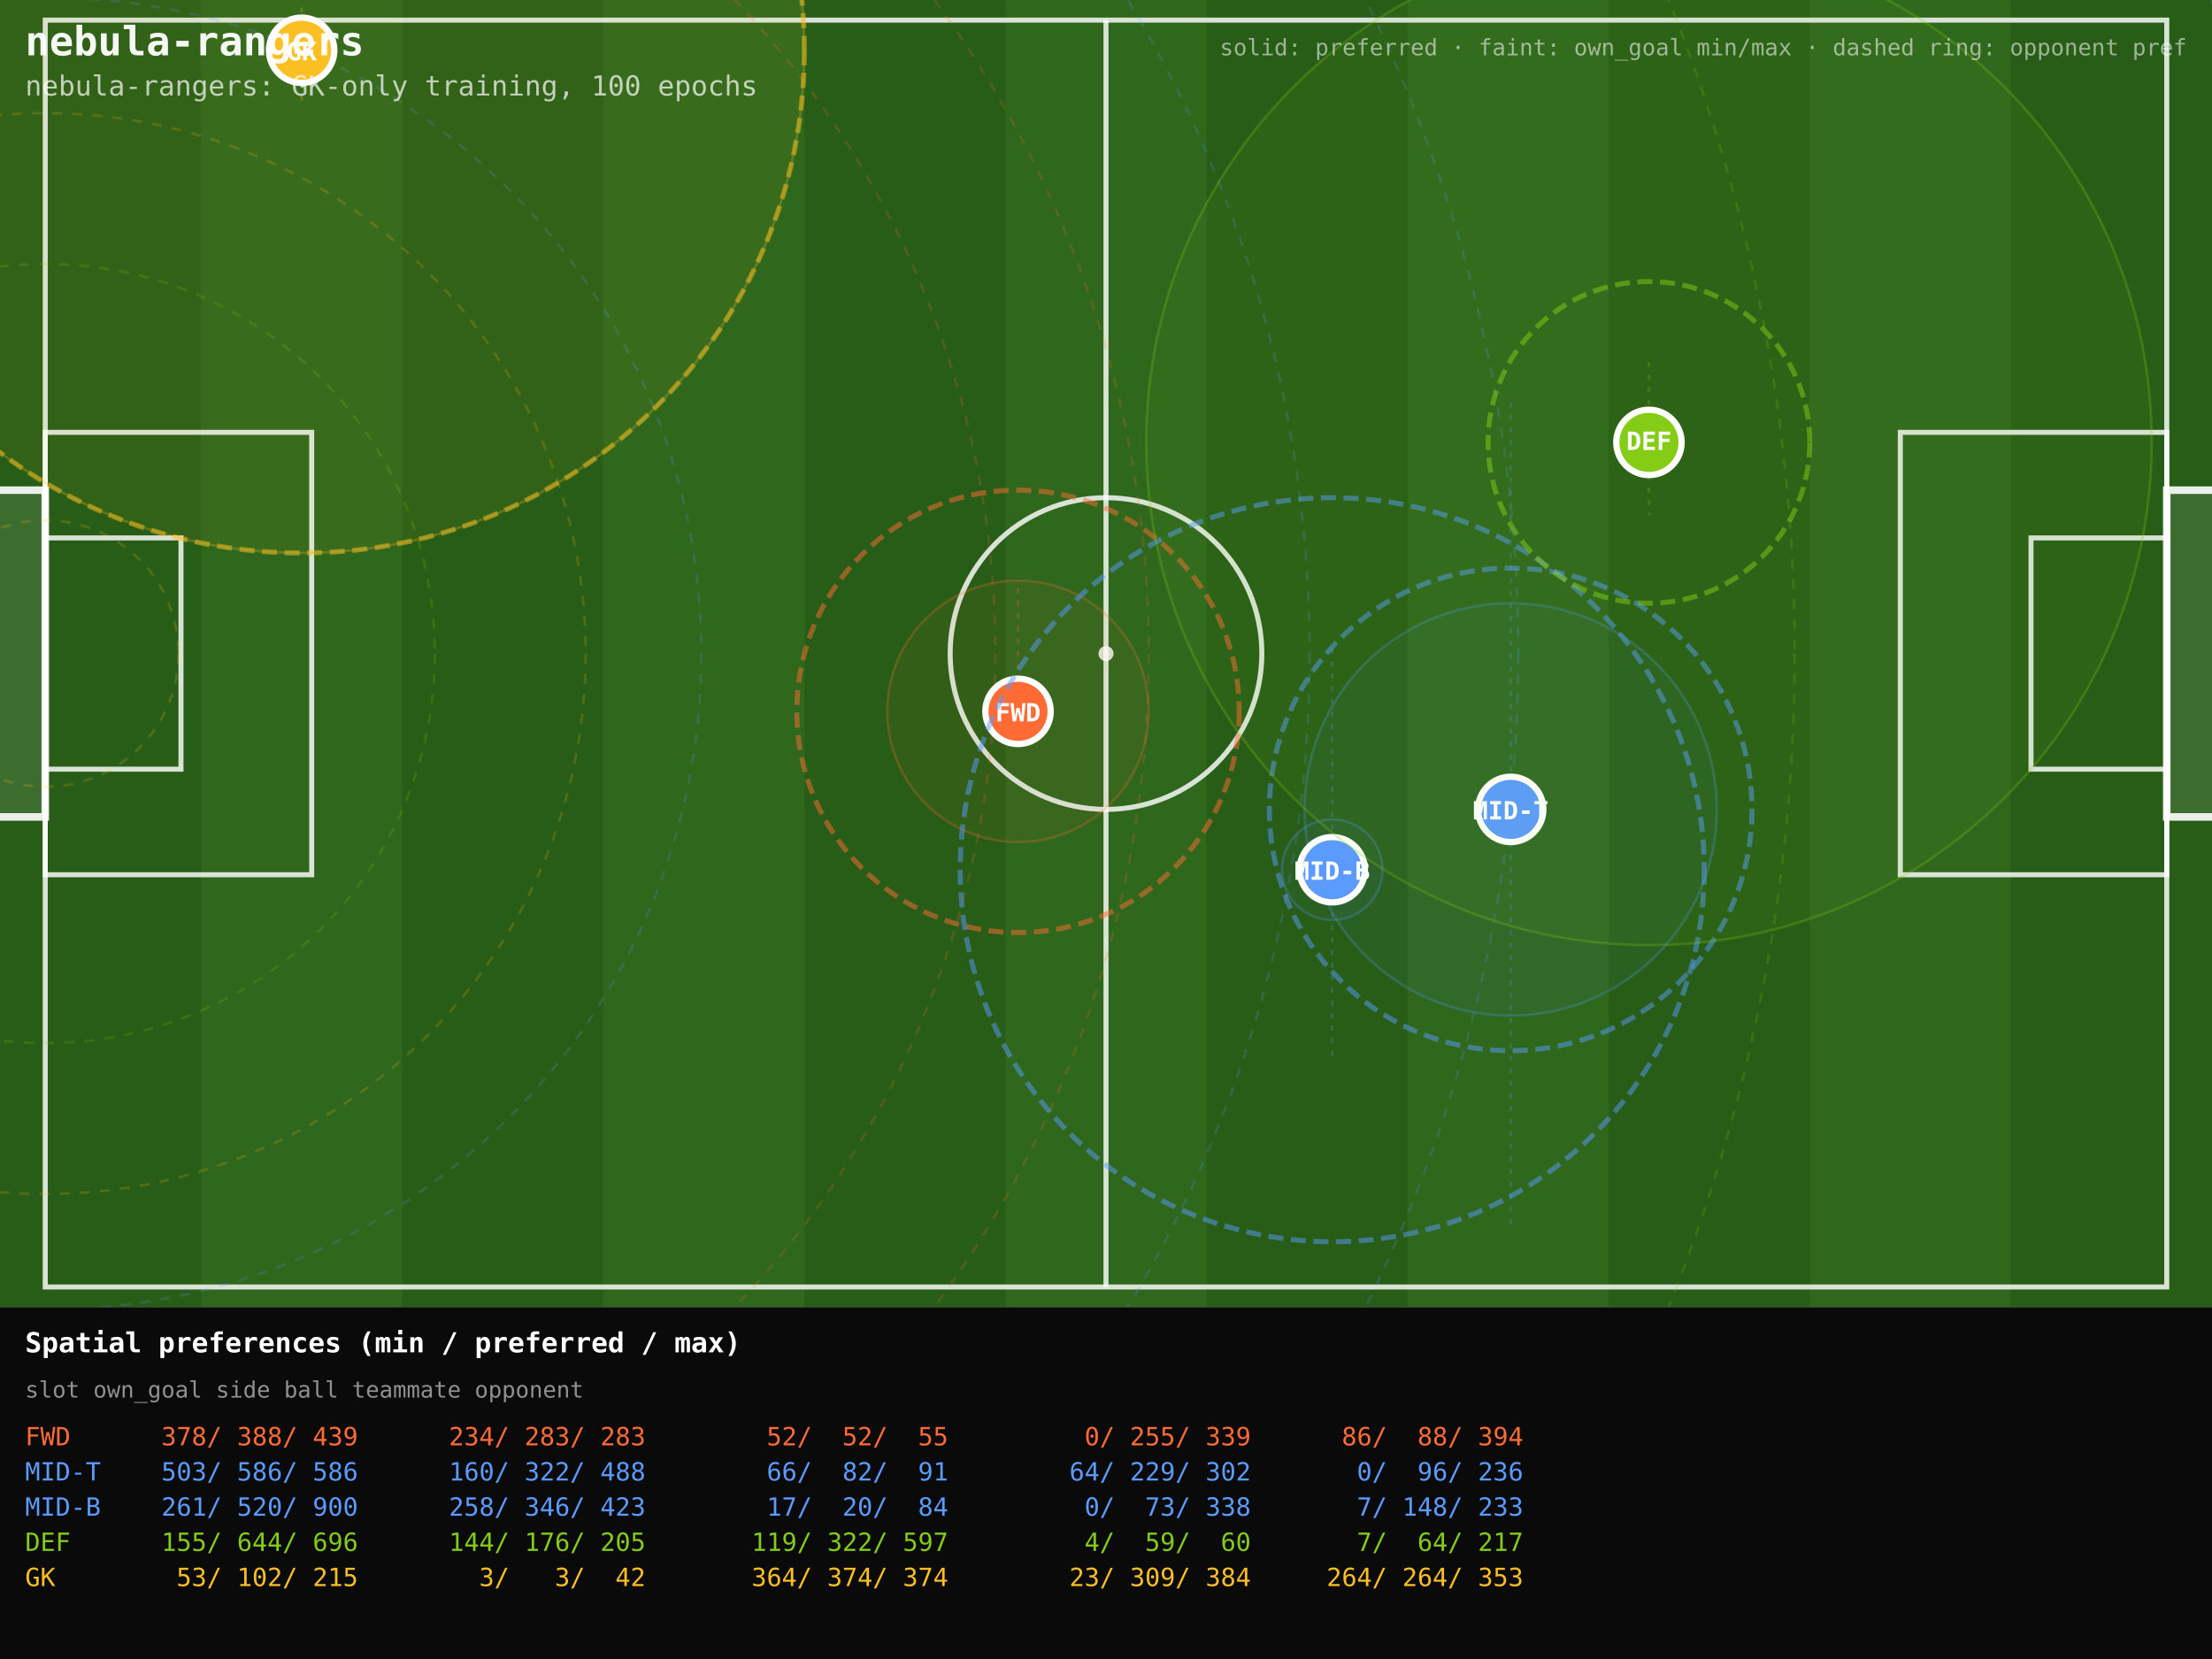
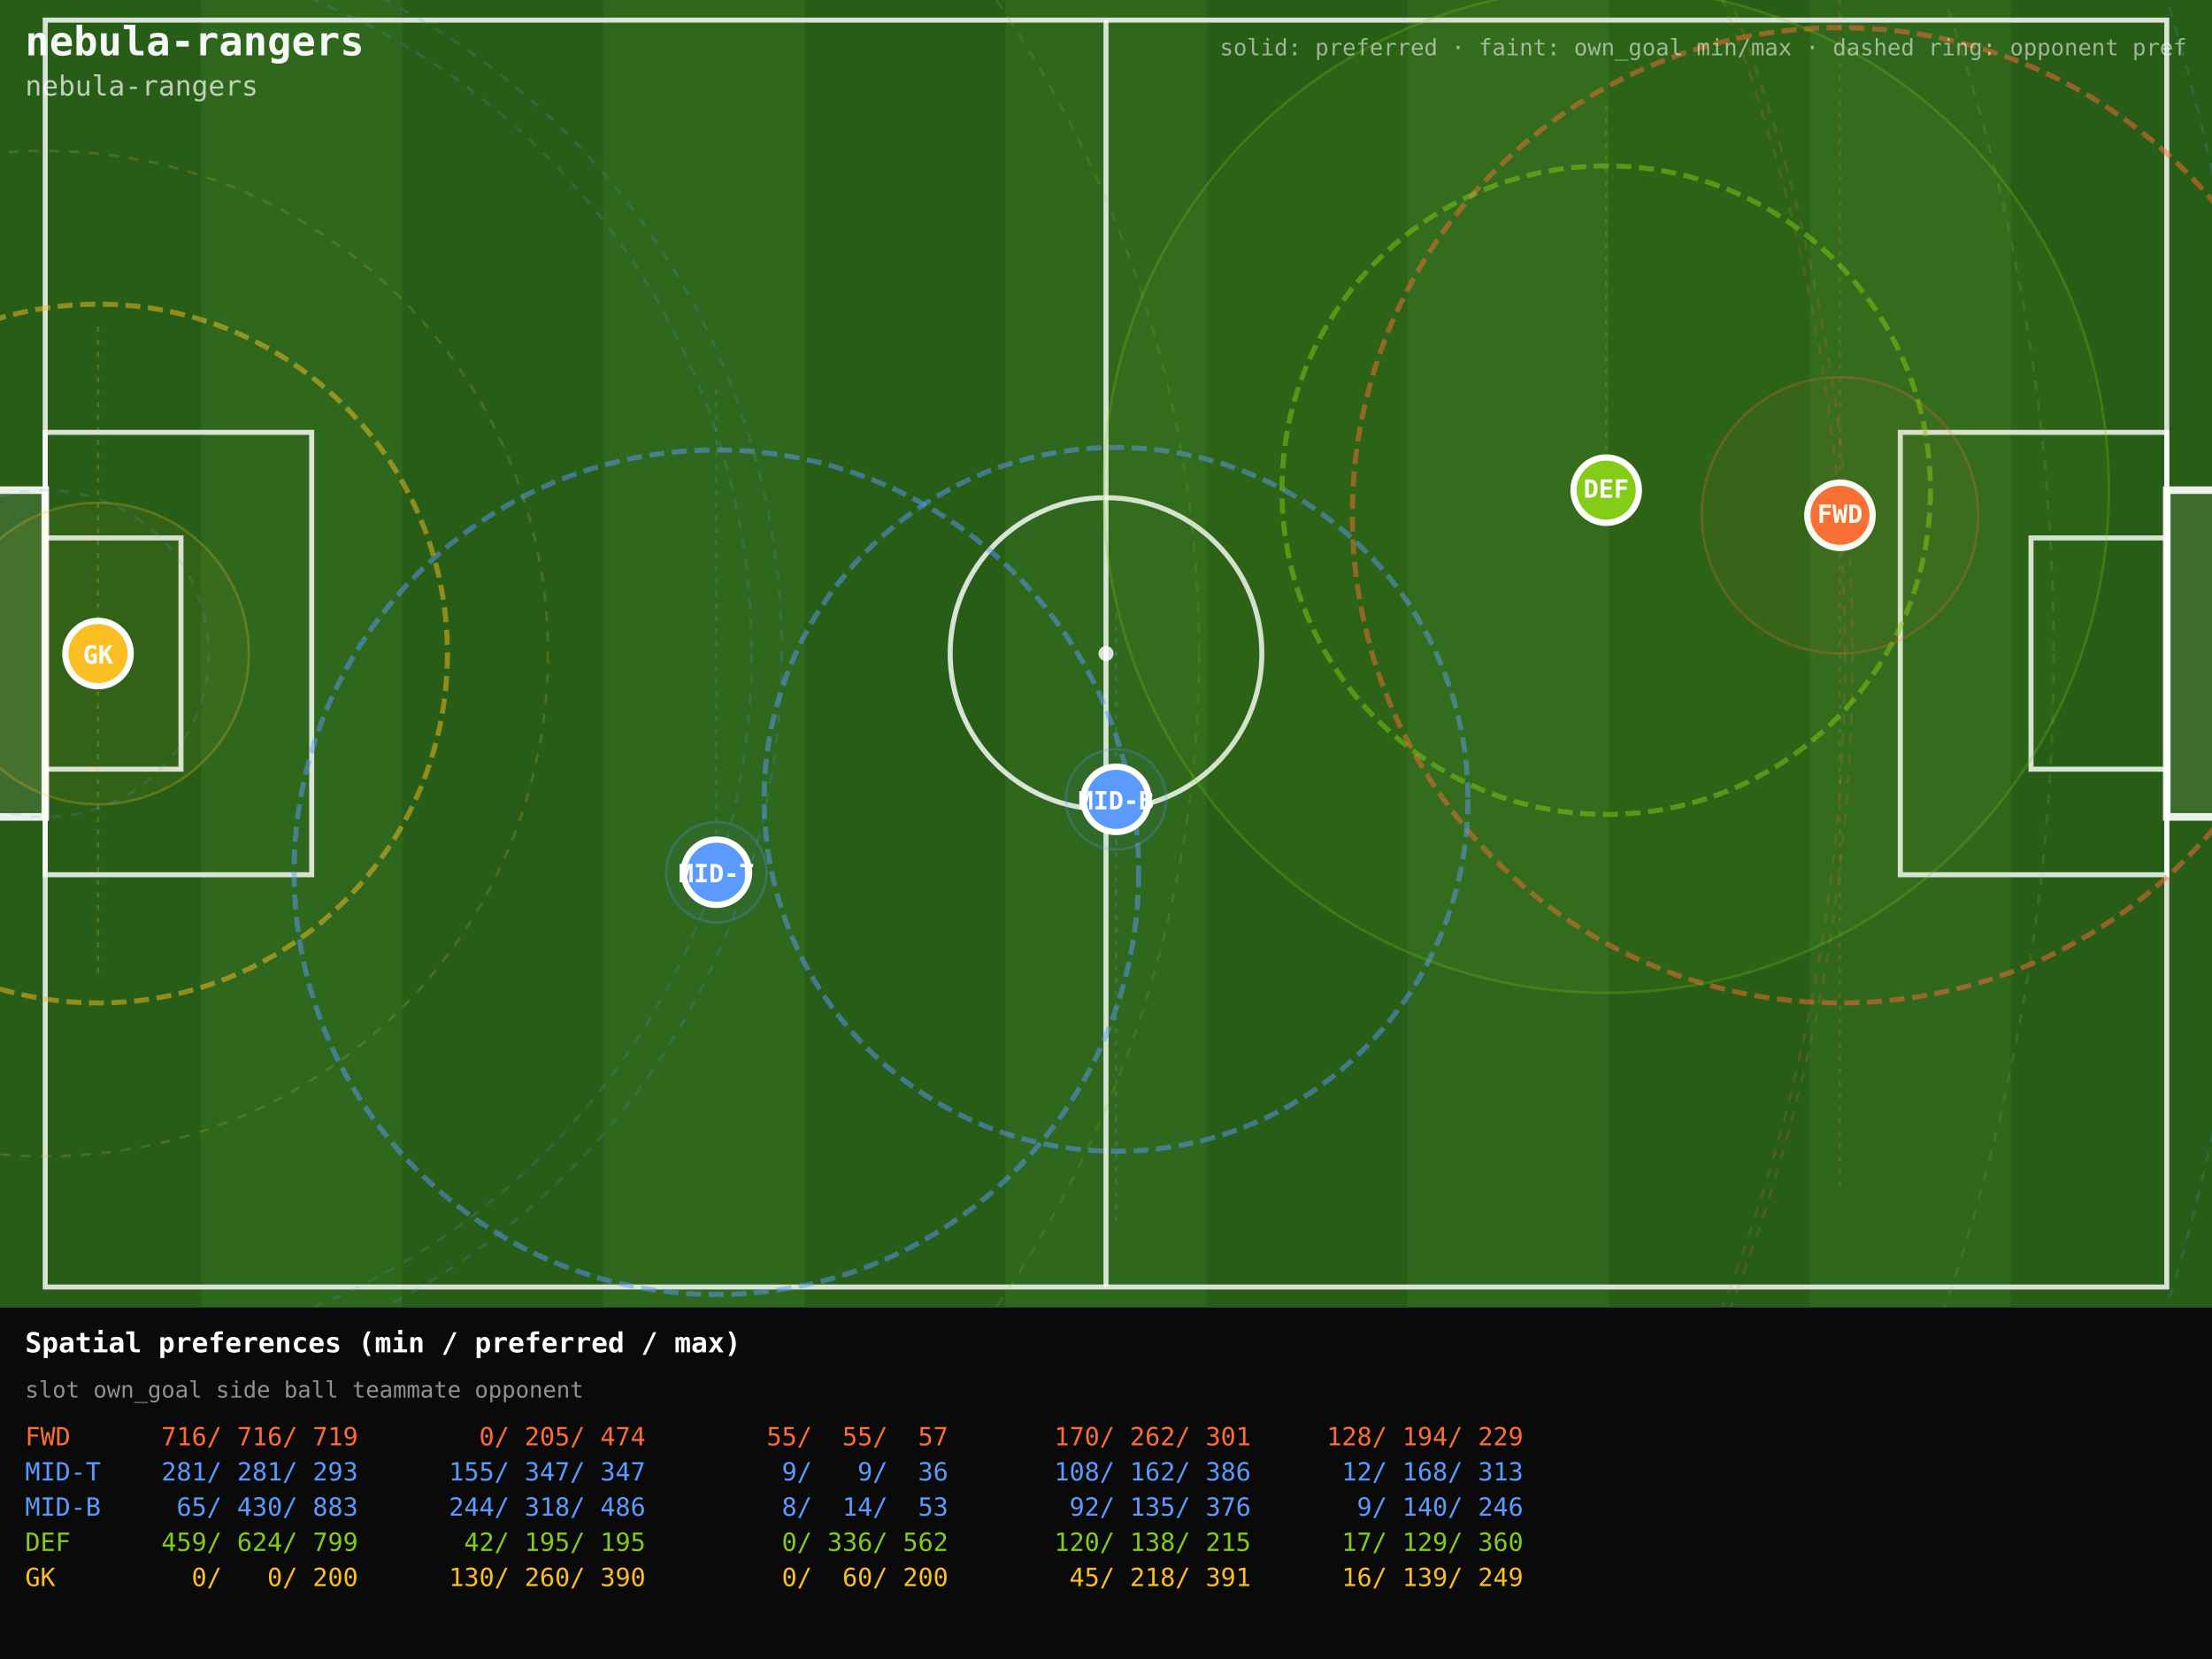
<svg xmlns="http://www.w3.org/2000/svg" viewBox="0 0 880 660" font-family="ui-monospace,Menlo,monospace">
  <rect width="880" height="520" fill="#2a6318" />
  <rect x="0" y="0" width="80" height="520" fill="black" fill-opacity="0.06" />
  <rect x="80" y="0" width="80" height="520" fill="white" fill-opacity="0.025" />
  <rect x="160" y="0" width="80" height="520" fill="black" fill-opacity="0.06" />
  <rect x="240" y="0" width="80" height="520" fill="white" fill-opacity="0.025" />
  <rect x="320" y="0" width="80" height="520" fill="black" fill-opacity="0.06" />
  <rect x="400" y="0" width="80" height="520" fill="white" fill-opacity="0.025" />
  <rect x="480" y="0" width="80" height="520" fill="black" fill-opacity="0.06" />
  <rect x="560" y="0" width="80" height="520" fill="white" fill-opacity="0.025" />
  <rect x="640" y="0" width="80" height="520" fill="black" fill-opacity="0.06" />
  <rect x="720" y="0" width="80" height="520" fill="white" fill-opacity="0.025" />
  <rect x="800" y="0" width="80" height="520" fill="black" fill-opacity="0.06" />
  <rect x="18" y="8" width="844" height="504" fill="none" stroke="rgba(255,255,255,0.82)" stroke-width="2" />
  <line x1="440" y1="8" x2="440" y2="512" stroke="rgba(255,255,255,0.82)" stroke-width="2" />
  <circle cx="440" cy="260" r="62" fill="none" stroke="rgba(255,255,255,0.82)" stroke-width="2" />
  <circle cx="440" cy="260" r="3" fill="rgba(255,255,255,0.8)" />
  <rect x="18" y="172" width="106" height="176" fill="none" stroke="rgba(255,255,255,0.82)" stroke-width="2" />
  <rect x="756" y="172" width="106" height="176" fill="none" stroke="rgba(255,255,255,0.82)" stroke-width="2" />
  <rect x="18" y="214" width="54" height="92" fill="none" stroke="rgba(255,255,255,0.82)" stroke-width="2" />
  <rect x="808" y="214" width="54" height="92" fill="none" stroke="rgba(255,255,255,0.82)" stroke-width="2" />
  <rect x="-8" y="195" width="26" height="130" fill="rgba(255,255,255,0.1)" stroke="rgba(255,255,255,0.9)" stroke-width="3" />
  <rect x="862" y="195" width="26" height="130" fill="rgba(255,255,255,0.1)" stroke="rgba(255,255,255,0.9)" stroke-width="3" />
-   <circle cx="18" cy="260" r="378" fill="none" stroke="#ff6b35" stroke-width="1" stroke-opacity="0.18" stroke-dasharray="4,4" />
-   <circle cx="18" cy="260" r="439" fill="none" stroke="#ff6b35" stroke-width="1" stroke-opacity="0.18" stroke-dasharray="4,4" />
-   <circle cx="18" cy="260" r="503" fill="none" stroke="#5b9bff" stroke-width="1" stroke-opacity="0.18" stroke-dasharray="4,4" />
-   <circle cx="18" cy="260" r="586" fill="none" stroke="#5b9bff" stroke-width="1" stroke-opacity="0.18" stroke-dasharray="4,4" />
-   <circle cx="18" cy="260" r="261" fill="none" stroke="#5b9bff" stroke-width="1" stroke-opacity="0.18" stroke-dasharray="4,4" />
-   <circle cx="18" cy="260" r="900" fill="none" stroke="#5b9bff" stroke-width="1" stroke-opacity="0.18" stroke-dasharray="4,4" />
-   <circle cx="18" cy="260" r="155" fill="none" stroke="#84cc16" stroke-width="1" stroke-opacity="0.18" stroke-dasharray="4,4" />
-   <circle cx="18" cy="260" r="696" fill="none" stroke="#84cc16" stroke-width="1" stroke-opacity="0.18" stroke-dasharray="4,4" />
-   <circle cx="18" cy="260" r="53" fill="none" stroke="#fbbf24" stroke-width="1" stroke-opacity="0.18" stroke-dasharray="4,4" />
-   <circle cx="18" cy="260" r="215" fill="none" stroke="#fbbf24" stroke-width="1" stroke-opacity="0.18" stroke-dasharray="4,4" />
-   <line x1="405" y1="234" x2="405" y2="283" stroke="#ff6b35" stroke-width="1" stroke-opacity="0.22" stroke-dasharray="2,3" />
-   <circle cx="405" cy="283" r="52" fill="#ff6b35" fill-opacity="0.05" stroke="#ff6b35" stroke-width="1" stroke-opacity="0.25" />
-   <circle cx="405" cy="283" r="88" fill="none" stroke="#ff6b35" stroke-width="2" stroke-opacity="0.5" stroke-dasharray="6,3" />
-   <circle cx="405" cy="283" r="13" fill="#ff6b35" stroke="white" stroke-width="2.5" />
-   <text x="405" y="287" fill="white" font-size="10" font-weight="bold" text-anchor="middle">FWD</text>
-   <line x1="601" y1="160" x2="601" y2="488" stroke="#5b9bff" stroke-width="1" stroke-opacity="0.22" stroke-dasharray="2,3" />
-   <circle cx="601" cy="322" r="82" fill="#5b9bff" fill-opacity="0.05" stroke="#5b9bff" stroke-width="1" stroke-opacity="0.25" />
-   <circle cx="601" cy="322" r="96" fill="none" stroke="#5b9bff" stroke-width="2" stroke-opacity="0.5" stroke-dasharray="6,3" />
-   <circle cx="601" cy="322" r="13" fill="#5b9bff" stroke="white" stroke-width="2.5" />
-   <text x="601" y="326" fill="white" font-size="10" font-weight="bold" text-anchor="middle">MID-T</text>
-   <line x1="530" y1="258" x2="530" y2="423" stroke="#5b9bff" stroke-width="1" stroke-opacity="0.22" stroke-dasharray="2,3" />
-   <circle cx="530" cy="346" r="20" fill="#5b9bff" fill-opacity="0.05" stroke="#5b9bff" stroke-width="1" stroke-opacity="0.25" />
-   <circle cx="530" cy="346" r="148" fill="none" stroke="#5b9bff" stroke-width="2" stroke-opacity="0.5" stroke-dasharray="6,3" />
-   <circle cx="530" cy="346" r="13" fill="#5b9bff" stroke="white" stroke-width="2.5" />
-   <text x="530" y="350" fill="white" font-size="10" font-weight="bold" text-anchor="middle">MID-B</text>
-   <line x1="656" y1="144" x2="656" y2="205" stroke="#84cc16" stroke-width="1" stroke-opacity="0.22" stroke-dasharray="2,3" />
-   <circle cx="656" cy="176" r="200" fill="#84cc16" fill-opacity="0.05" stroke="#84cc16" stroke-width="1" stroke-opacity="0.25" />
-   <circle cx="656" cy="176" r="64" fill="none" stroke="#84cc16" stroke-width="2" stroke-opacity="0.5" stroke-dasharray="6,3" />
-   <circle cx="656" cy="176" r="13" fill="#84cc16" stroke="white" stroke-width="2.5" />
-   <text x="656" y="179" fill="white" font-size="10" font-weight="bold" text-anchor="middle">DEF</text>
-   <line x1="120" y1="3" x2="120" y2="42" stroke="#fbbf24" stroke-width="1" stroke-opacity="0.22" stroke-dasharray="2,3" />
-   <circle cx="120" cy="20" r="200" fill="#fbbf24" fill-opacity="0.05" stroke="#fbbf24" stroke-width="1" stroke-opacity="0.25" />
-   <circle cx="120" cy="20" r="200" fill="none" stroke="#fbbf24" stroke-width="2" stroke-opacity="0.5" stroke-dasharray="6,3" />
-   <circle cx="120" cy="20" r="13" fill="#fbbf24" stroke="white" stroke-width="2.5" />
-   <text x="120" y="24" fill="white" font-size="10" font-weight="bold" text-anchor="middle">GK</text>
+   <circle cx="18" cy="260" r="716" fill="none" stroke="#ff6b35" stroke-width="1" stroke-opacity="0.18" stroke-dasharray="4,4" />
+   <circle cx="18" cy="260" r="719" fill="none" stroke="#ff6b35" stroke-width="1" stroke-opacity="0.18" stroke-dasharray="4,4" />
+   <circle cx="18" cy="260" r="281" fill="none" stroke="#5b9bff" stroke-width="1" stroke-opacity="0.18" stroke-dasharray="4,4" />
+   <circle cx="18" cy="260" r="293" fill="none" stroke="#5b9bff" stroke-width="1" stroke-opacity="0.18" stroke-dasharray="4,4" />
+   <circle cx="18" cy="260" r="65" fill="none" stroke="#5b9bff" stroke-width="1" stroke-opacity="0.18" stroke-dasharray="4,4" />
+   <circle cx="18" cy="260" r="883" fill="none" stroke="#5b9bff" stroke-width="1" stroke-opacity="0.18" stroke-dasharray="4,4" />
+   <circle cx="18" cy="260" r="459" fill="none" stroke="#84cc16" stroke-width="1" stroke-opacity="0.18" stroke-dasharray="4,4" />
+   <circle cx="18" cy="260" r="799" fill="none" stroke="#84cc16" stroke-width="1" stroke-opacity="0.18" stroke-dasharray="4,4" />
+   <circle cx="18" cy="260" r="0" fill="none" stroke="#fbbf24" stroke-width="1" stroke-opacity="0.18" stroke-dasharray="4,4" />
+   <circle cx="18" cy="260" r="200" fill="none" stroke="#fbbf24" stroke-width="1" stroke-opacity="0.18" stroke-dasharray="4,4" />
+   <line x1="732" y1="0" x2="732" y2="474" stroke="#ff6b35" stroke-width="1" stroke-opacity="0.22" stroke-dasharray="2,3" />
+   <circle cx="732" cy="205" r="55" fill="#ff6b35" fill-opacity="0.05" stroke="#ff6b35" stroke-width="1" stroke-opacity="0.25" />
+   <circle cx="732" cy="205" r="194" fill="none" stroke="#ff6b35" stroke-width="2" stroke-opacity="0.5" stroke-dasharray="6,3" />
+   <circle cx="732" cy="205" r="13" fill="#ff6b35" stroke="white" stroke-width="2.5" />
+   <text x="732" y="208" fill="white" font-size="10" font-weight="bold" text-anchor="middle">FWD</text>
+   <line x1="285" y1="155" x2="285" y2="347" stroke="#5b9bff" stroke-width="1" stroke-opacity="0.22" stroke-dasharray="2,3" />
+   <circle cx="285" cy="347" r="20" fill="#5b9bff" fill-opacity="0.05" stroke="#5b9bff" stroke-width="1" stroke-opacity="0.25" />
+   <circle cx="285" cy="347" r="168" fill="none" stroke="#5b9bff" stroke-width="2" stroke-opacity="0.5" stroke-dasharray="6,3" />
+   <circle cx="285" cy="347" r="13" fill="#5b9bff" stroke="white" stroke-width="2.5" />
+   <text x="285" y="351" fill="white" font-size="10" font-weight="bold" text-anchor="middle">MID-T</text>
+   <line x1="444" y1="244" x2="444" y2="486" stroke="#5b9bff" stroke-width="1" stroke-opacity="0.22" stroke-dasharray="2,3" />
+   <circle cx="444" cy="318" r="20" fill="#5b9bff" fill-opacity="0.05" stroke="#5b9bff" stroke-width="1" stroke-opacity="0.25" />
+   <circle cx="444" cy="318" r="140" fill="none" stroke="#5b9bff" stroke-width="2" stroke-opacity="0.5" stroke-dasharray="6,3" />
+   <circle cx="444" cy="318" r="13" fill="#5b9bff" stroke="white" stroke-width="2.5" />
+   <text x="444" y="322" fill="white" font-size="10" font-weight="bold" text-anchor="middle">MID-B</text>
+   <line x1="639" y1="42" x2="639" y2="195" stroke="#84cc16" stroke-width="1" stroke-opacity="0.22" stroke-dasharray="2,3" />
+   <circle cx="639" cy="195" r="200" fill="#84cc16" fill-opacity="0.05" stroke="#84cc16" stroke-width="1" stroke-opacity="0.25" />
+   <circle cx="639" cy="195" r="129" fill="none" stroke="#84cc16" stroke-width="2" stroke-opacity="0.5" stroke-dasharray="6,3" />
+   <circle cx="639" cy="195" r="13" fill="#84cc16" stroke="white" stroke-width="2.5" />
+   <text x="639" y="198" fill="white" font-size="10" font-weight="bold" text-anchor="middle">DEF</text>
+   <line x1="39" y1="130" x2="39" y2="390" stroke="#fbbf24" stroke-width="1" stroke-opacity="0.22" stroke-dasharray="2,3" />
+   <circle cx="39" cy="260" r="60" fill="#fbbf24" fill-opacity="0.05" stroke="#fbbf24" stroke-width="1" stroke-opacity="0.25" />
+   <circle cx="39" cy="260" r="139" fill="none" stroke="#fbbf24" stroke-width="2" stroke-opacity="0.5" stroke-dasharray="6,3" />
+   <circle cx="39" cy="260" r="13" fill="#fbbf24" stroke="white" stroke-width="2.5" />
+   <text x="39" y="264" fill="white" font-size="10" font-weight="bold" text-anchor="middle">GK</text>
  <text x="10" y="22" fill="rgba(255,255,255,0.95)" font-size="16" font-weight="bold">nebula-rangers</text>
-   <text x="10" y="38" fill="rgba(255,255,255,0.7)" font-size="11">nebula-rangers: GK-only training, 100 epochs</text>
+   <text x="10" y="38" fill="rgba(255,255,255,0.7)" font-size="11">nebula-rangers</text>
  <text x="870" y="22" fill="rgba(255,255,255,0.55)" font-size="9" text-anchor="end">solid: preferred · faint: own_goal min/max · dashed ring: opponent pref</text>
  <rect y="520" width="880" height="140" fill="#0a0a0a" />
  <text x="10" y="538" fill="white" font-size="11" font-weight="bold">Spatial preferences (min / preferred / max)</text>
  <text x="10" y="556" fill="rgba(255,255,255,0.55)" font-size="9">slot     own_goal              side                 ball                 teammate           opponent</text>
-   <text x="10" y="575" fill="#ff6b35" font-size="10" xml:space="preserve">FWD      378/ 388/ 439      234/ 283/ 283        52/  52/  55         0/ 255/ 339      86/  88/ 394</text>
-   <text x="10" y="589" fill="#5b9bff" font-size="10" xml:space="preserve">MID-T    503/ 586/ 586      160/ 322/ 488        66/  82/  91        64/ 229/ 302       0/  96/ 236</text>
-   <text x="10" y="603" fill="#5b9bff" font-size="10" xml:space="preserve">MID-B    261/ 520/ 900      258/ 346/ 423        17/  20/  84         0/  73/ 338       7/ 148/ 233</text>
-   <text x="10" y="617" fill="#84cc16" font-size="10" xml:space="preserve">DEF      155/ 644/ 696      144/ 176/ 205       119/ 322/ 597         4/  59/  60       7/  64/ 217</text>
-   <text x="10" y="631" fill="#fbbf24" font-size="10" xml:space="preserve">GK        53/ 102/ 215        3/   3/  42       364/ 374/ 374        23/ 309/ 384     264/ 264/ 353</text>
+   <text x="10" y="575" fill="#ff6b35" font-size="10" xml:space="preserve">FWD      716/ 716/ 719        0/ 205/ 474        55/  55/  57       170/ 262/ 301     128/ 194/ 229</text>
+   <text x="10" y="589" fill="#5b9bff" font-size="10" xml:space="preserve">MID-T    281/ 281/ 293      155/ 347/ 347         9/   9/  36       108/ 162/ 386      12/ 168/ 313</text>
+   <text x="10" y="603" fill="#5b9bff" font-size="10" xml:space="preserve">MID-B     65/ 430/ 883      244/ 318/ 486         8/  14/  53        92/ 135/ 376       9/ 140/ 246</text>
+   <text x="10" y="617" fill="#84cc16" font-size="10" xml:space="preserve">DEF      459/ 624/ 799       42/ 195/ 195         0/ 336/ 562       120/ 138/ 215      17/ 129/ 360</text>
+   <text x="10" y="631" fill="#fbbf24" font-size="10" xml:space="preserve">GK         0/   0/ 200      130/ 260/ 390         0/  60/ 200        45/ 218/ 391      16/ 139/ 249</text>
</svg>
